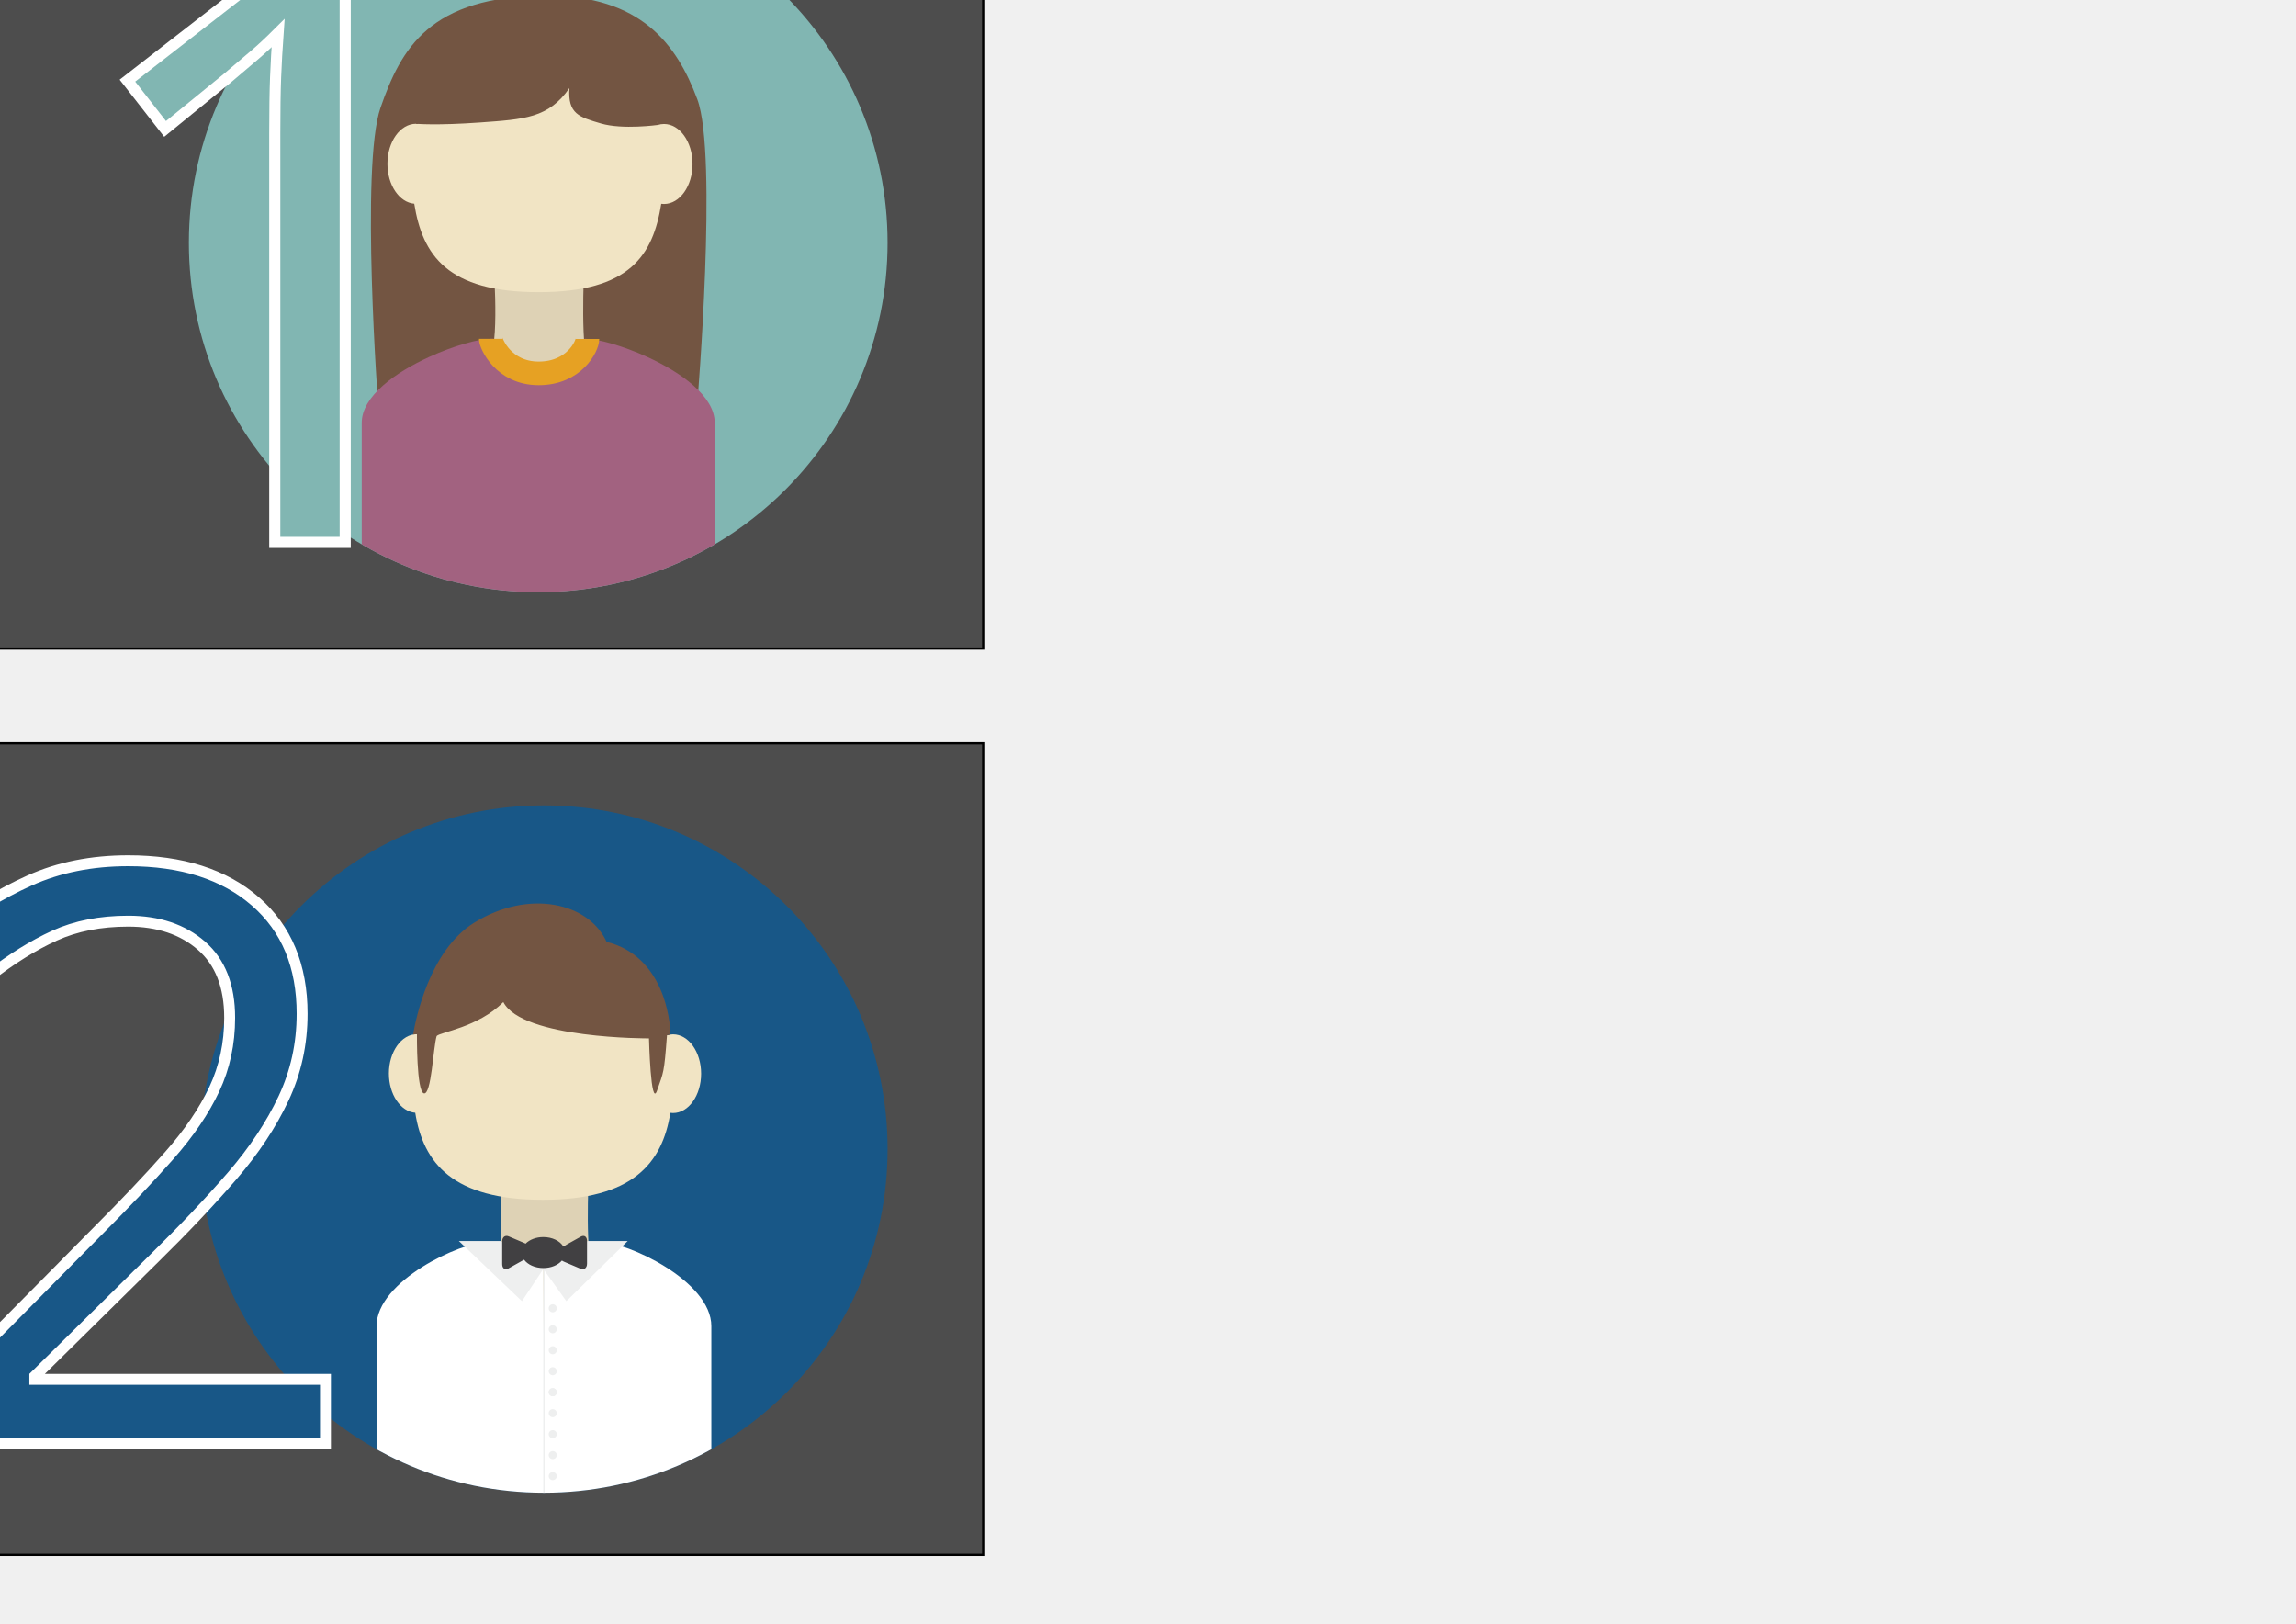
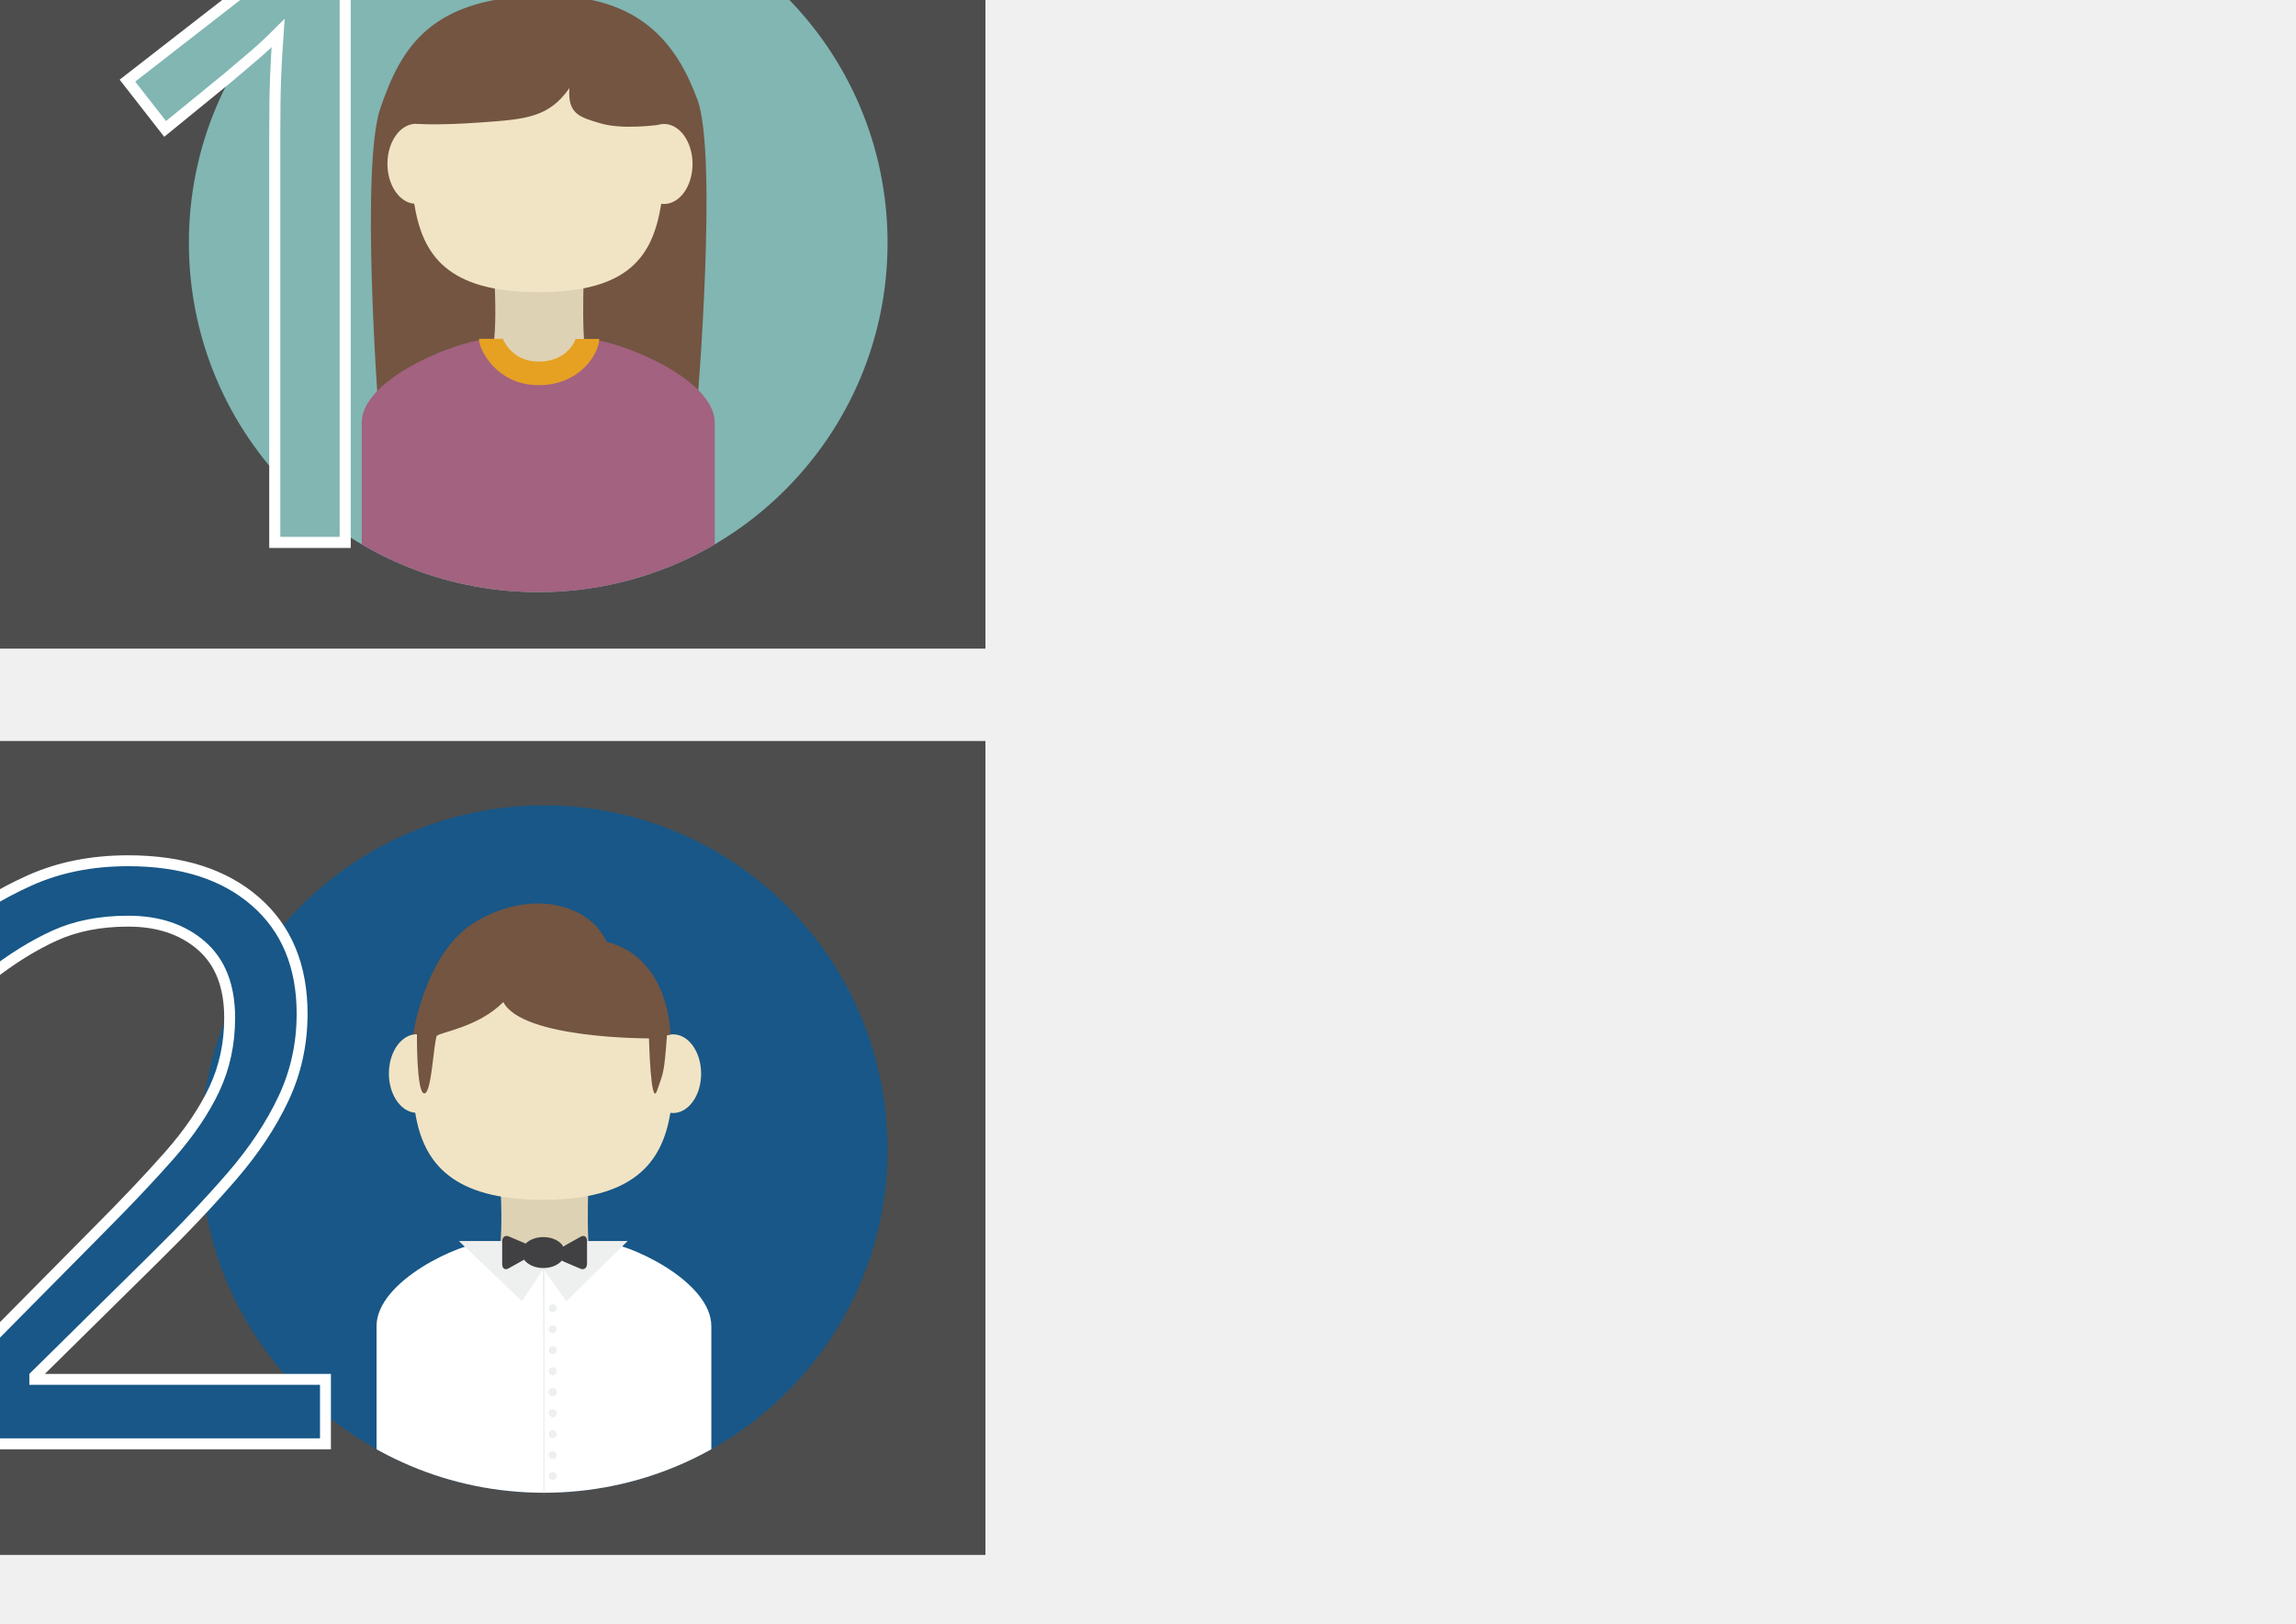
<svg xmlns="http://www.w3.org/2000/svg" xmlns:ns1="http://www.openswatchbook.org/uri/2009/osb" xmlns:xlink="http://www.w3.org/1999/xlink" width="297mm" height="210mm" viewBox="0 0 1052.362 744.094" id="svg4881" version="1.1">
  <defs id="defs4883">
    <linearGradient id="linearGradient6449" ns1:paint="solid">
      <stop style="stop-color:#ffffff;stop-opacity:1;" offset="0" id="stop6451" />
    </linearGradient>
    <linearGradient id="linearGradient6443" ns1:paint="solid">
      <stop style="stop-color:#ffffff;stop-opacity:1;" offset="0" id="stop6445" />
    </linearGradient>
    <linearGradient id="linearGradient6437" ns1:paint="solid">
      <stop style="stop-color:#ffffff;stop-opacity:1;" offset="0" id="stop6439" />
    </linearGradient>
    <linearGradient id="linearGradient5519" ns1:paint="solid">
      <stop style="stop-color:#000000;stop-opacity:1;" offset="0" id="stop5521" />
    </linearGradient>
    <linearGradient id="linearGradient5513" ns1:paint="solid">
      <stop style="stop-color:#000000;stop-opacity:1;" offset="0" id="stop5515" />
    </linearGradient>
    <clipPath clipPathUnits="userSpaceOnUse" id="clipPath4424">
      <path d="m 240.305,596.952 c 0,-40.853 33.118,-73.97 73.97,-73.97 l 0,0 c 40.854,0 73.971,33.117 73.971,73.97 l 0,0 c 0,40.853 -33.117,73.971 -73.971,73.971 l 0,0 c -40.852,0 -73.97,-33.118 -73.97,-73.971" id="path4426" />
    </clipPath>
    <clipPath clipPathUnits="userSpaceOnUse" id="clipPath4492">
      <path d="m 414.133,403.175 c 0,-40.854 33.119,-73.97 73.97,-73.97 l 0,0 c 40.853,0 73.971,33.116 73.971,73.97 l 0,0 c 0,40.853 -33.118,73.971 -73.971,73.971 l 0,0 c -40.851,0 -73.97,-33.118 -73.97,-73.971" id="path4494" />
    </clipPath>
    <clipPath clipPathUnits="userSpaceOnUse" id="clipPath4314">
      <path d="m 414.133,207.049 c 0,-40.854 33.119,-73.97 73.97,-73.97 l 0,0 c 40.853,0 73.971,33.116 73.971,73.97 l 0,0 c 0,40.852 -33.118,73.97 -73.971,73.97 l 0,0 c -40.851,0 -73.97,-33.118 -73.97,-73.97" id="path4316" />
    </clipPath>
    <clipPath clipPathUnits="userSpaceOnUse" id="clipPath4814">
      <path d="m 240.305,403.175 c 0,-40.854 33.118,-73.97 73.97,-73.97 l 0,0 c 40.853,0 73.971,33.116 73.971,73.97 l 0,0 c 0,40.853 -33.118,73.971 -73.971,73.971 l 0,0 c -40.852,0 -73.97,-33.118 -73.97,-73.971" id="path4816" />
    </clipPath>
    <linearGradient xlink:href="#linearGradient5519" id="linearGradient5517-9" x1="228.571" y1="566.648" x2="768.571" y2="566.648" gradientUnits="userSpaceOnUse" gradientTransform="translate(-228.0714,-386.1479)" />
    <linearGradient xlink:href="#linearGradient5513" id="linearGradient6633" gradientUnits="userSpaceOnUse" gradientTransform="matrix(1.016621,0,0,1.033264,-330.7053,-165.9759)" x1="228.571" y1="566.648" x2="768.571" y2="566.648" />
    <linearGradient xlink:href="#linearGradient5513" id="linearGradient6779" gradientUnits="userSpaceOnUse" gradientTransform="matrix(1.016621,0,0,1.033264,-330.7053,664.6908)" x1="228.571" y1="566.648" x2="768.571" y2="566.648" />
    <linearGradient xlink:href="#linearGradient5513" id="linearGradient6783" gradientUnits="userSpaceOnUse" gradientTransform="matrix(1.016621,0,0,1.033264,-330.7053,249.3574)" x1="228.571" y1="566.648" x2="768.571" y2="566.648" />
    <linearGradient xlink:href="#linearGradient5513" id="linearGradient6787" gradientUnits="userSpaceOnUse" gradientTransform="matrix(1.016621,0,0,1.033264,-330.7053,1080.024)" x1="228.571" y1="566.648" x2="768.571" y2="566.648" />
-     <linearGradient xlink:href="#linearGradient6437" id="linearGradient7373" gradientUnits="userSpaceOnUse" x1="583.859" y1="425.701" x2="774.16" y2="425.701" />
-     <linearGradient xlink:href="#linearGradient6443" id="linearGradient7414" gradientUnits="userSpaceOnUse" x1="-32.392" y1="865.684" x2="140.248" y2="865.684" />
-     <linearGradient xlink:href="#linearGradient6449" id="linearGradient7443" gradientUnits="userSpaceOnUse" x1="583.499" y1="863.521" x2="773.439" y2="863.521" />
+     <linearGradient xlink:href="#linearGradient6437" id="linearGradient3929" gradientUnits="userSpaceOnUse" x1="583.859" y1="425.701" x2="774.16" y2="425.701" />
+     <linearGradient xlink:href="#linearGradient6443" id="linearGradient4092" gradientUnits="userSpaceOnUse" x1="-32.392" y1="865.684" x2="140.248" y2="865.684" />
+     <linearGradient xlink:href="#linearGradient6449" id="linearGradient4132" gradientUnits="userSpaceOnUse" x1="583.499" y1="863.521" x2="773.439" y2="863.521" />
  </defs>
  <g id="layer1" transform="translate(0,-308.2677)">
-     <g id="g7537">
-       <rect y="233.534" x="-98.335" height="371.975" width="548.975" id="rect5511" style="color:#000000;display:inline;overflow:visible;visibility:visible;opacity:1;fill:#4d4d4d;fill-opacity:1;fill-rule:nonzero;stroke:url(#linearGradient6633);stroke-width:1.025;stroke-linecap:butt;stroke-linejoin:miter;stroke-miterlimit:4;stroke-dasharray:none;stroke-dashoffset:0;stroke-opacity:1;marker:none;enable-background:accumulate" />
+     <g id="g3906">
+       <rect y="232.509" x="-98.335" height="373" width="550" id="rect5511" style="color:#000000;fill:#4d4d4d;fill-opacity:1;fill-rule:nonzero;stroke:none;stroke-width:1.025;marker:none;visibility:visible;display:inline;overflow:visible;enable-background:accumulate" />
      <g transform="translate(0,-2.997204)" id="g6653">
        <g transform="matrix(2.16465,0,0,-2.16465,-433.6054,1714.711)" clip-path="url(#clipPath4424)" id="g4422">
          <g transform="translate(388.2461,596.9517)" id="g4428">
            <path id="path4430" style="fill:#81b6b2;fill-opacity:1;fill-rule:nonzero;stroke:none" d="m 0,0 c 0,-40.853 -33.117,-73.97 -73.97,-73.97 -40.853,0 -73.971,33.117 -73.971,73.97 0,40.853 33.118,73.971 73.971,73.971 C -33.117,73.971 0,40.853 0,0" />
          </g>
          <g transform="translate(316.105,649.272)" id="g4432">
            <path id="path4434" style="fill:#735542;fill-opacity:1;fill-rule:nonzero;stroke:none" d="m 0,0 c -24.943,0 -30.922,-11.383 -35.219,-23.714 -4.297,-12.331 -0.467,-63.524 -0.467,-63.524 l 67.541,0.934 c 0,0 4.391,52.594 0,64.366 C 27.465,-10.168 19.82,0 0,0" />
          </g>
          <g transform="translate(324.085,575.2144)" id="g4436">
            <path id="path4438" style="fill:#ded2b5;fill-opacity:1;fill-rule:nonzero;stroke:none" d="m 0,0 c -0.75,7.215 0.191,22.475 0.191,22.475 l -19.827,0 c 0,0 1.428,-15.793 0.332,-22.447 -7.447,-1.476 -11.468,-4.618 -11.468,-8.257 0,-5.057 8.805,-9.155 21.05,-9.155 12.245,0 20.677,4.098 20.677,9.155 C 10.955,-4.613 7.371,-1.488 0,0" />
          </g>
          <g transform="translate(340.9087,622.1021)" id="g4440">
            <path id="path4442" style="fill:#f1e4c4;fill-opacity:1;fill-rule:nonzero;stroke:none" d="m 0,0 c -0.45,0 -0.888,-0.071 -1.311,-0.203 -3.596,10.992 -12.707,18.958 -25.235,18.958 -12.445,0 -21.868,-7.861 -25.533,-18.738 -0.146,0.014 -0.291,0.025 -0.44,0.025 -3.335,0 -6.041,-3.792 -6.041,-8.47 0,-4.504 2.509,-8.187 5.675,-8.453 1.745,-10.874 6.968,-18.73 26.339,-18.73 19.36,0 24.212,7.847 25.963,18.711 0.192,-0.025 0.386,-0.04 0.583,-0.04 3.336,0 6.041,3.793 6.041,8.47 C 6.041,-3.792 3.336,0 0,0" />
          </g>
          <g transform="translate(288.3901,622.1445)" id="g4444">
            <path id="path4446" style="fill:#735542;fill-opacity:1;fill-rule:nonzero;stroke:none" d="m 0,0 c 0,0 4.3,-0.399 13.641,0.277 9.34,0.677 14.447,0.926 18.846,7.278 -0.373,-5.48 2.072,-6.143 6.684,-7.493 4.612,-1.351 12.037,-0.307 12.037,-0.307 0,0 -2.757,22.613 -24.762,22.613 C 4.441,22.368 0,0 0,0" />
          </g>
          <g transform="translate(337.3457,572.7925)" id="g4448">
            <path id="path4450" style="fill:#a26280;fill-opacity:1;fill-rule:nonzero;stroke:none" d="m 0,0 c -5.217,2.38 -10.43,3.805 -12.853,3.805 0,0 -0.012,0.035 -0.381,0.04 0,0.021 -2.288,-7.588 -9.076,-7.588 -6.789,0 -10.345,7.638 -10.347,7.586 -0.418,0.014 -0.629,-0.038 -0.629,-0.038 -2.424,0 -7.637,-1.425 -12.853,-3.805 -7.148,-3.261 -14.303,-8.315 -14.303,-13.95 l 0,-35.861 37.372,0 37.372,0 0,35.861 C 14.302,-8.315 7.147,-3.261 0,0" />
          </g>
          <g transform="translate(304.2246,576.6138)" id="g4452">
-             <path id="path4454" style="fill:none;stroke:#e6a123;stroke-width:5;stroke-linecap:butt;stroke-linejoin:miter;stroke-miterlimit:10;stroke-dasharray:none;stroke-opacity:1" d="m 0,0 c 0,-0.901 2.606,-7.309 10.155,-7.309 7.548,0 10.32,5.795 10.32,7.29" />
-           </g>
-         </g>
-         <text xml:space="preserve" style="font-style:normal;font-weight:normal;font-size:166.759px;line-height:125%;font-family:Sans;letter-spacing:0px;word-spacing:0px;fill:#81b6b2;fill-opacity:1;stroke:#ffffff;stroke-width:5.083;stroke-linecap:butt;stroke-linejoin:miter;stroke-miterlimit:4;stroke-dasharray:none;stroke-opacity:1" x="25.02" y="559.832" id="text5600">
-           <tspan id="tspan5602" x="25.02" y="559.832" style="font-style:normal;font-variant:normal;font-weight:normal;font-stretch:normal;font-size:375.208px;line-height:125%;font-family:'Felix Titling';-inkscape-font-specification:'Felix Titling';text-align:start;writing-mode:lr-tb;text-anchor:start;fill:#81b6b2;fill-opacity:1;stroke:#ffffff;stroke-width:5.083;stroke-miterlimit:4;stroke-dasharray:none;stroke-opacity:1">1</tspan>
-         </text>
-       </g>
-     </g>
-     <g id="g7445">
-       <rect y="648.867" x="-98.335" height="371.975" width="548.975" id="rect6781" style="color:#000000;display:inline;overflow:visible;visibility:visible;opacity:1;fill:#4d4d4d;fill-opacity:1;fill-rule:nonzero;stroke:url(#linearGradient6783);stroke-width:1.025;stroke-linecap:butt;stroke-linejoin:miter;stroke-miterlimit:4;stroke-dasharray:none;stroke-dashoffset:0;stroke-opacity:1;marker:none;enable-background:accumulate" />
+             <path id="path4454" style="fill:none;stroke:#e6a123;stroke-width:5;stroke-linecap:butt;stroke-linejoin:miter;stroke-miterlimit:10;stroke-opacity:1;stroke-dasharray:none" d="m 0,0 c 0,-0.901 2.606,-7.309 10.155,-7.309 7.548,0 10.32,5.795 10.32,7.29" />
+           </g>
+         </g>
+         <text xml:space="preserve" style="font-size:166.759px;font-style:normal;font-weight:normal;line-height:125%;letter-spacing:0px;word-spacing:0px;fill:#81b6b2;fill-opacity:1;stroke:#ffffff;stroke-width:5.083;stroke-linecap:butt;stroke-linejoin:miter;stroke-miterlimit:4;stroke-opacity:1;stroke-dasharray:none;font-family:Sans" x="25.02" y="559.832" id="text5600">
+           <tspan id="tspan5602" x="25.02" y="559.832" style="font-size:375.208px;font-style:normal;font-variant:normal;font-weight:normal;font-stretch:normal;text-align:start;line-height:125%;writing-mode:lr-tb;text-anchor:start;fill:#81b6b2;fill-opacity:1;stroke:#ffffff;stroke-width:5.083;stroke-miterlimit:4;stroke-opacity:1;stroke-dasharray:none;font-family:Felix Titling;-inkscape-font-specification:Felix Titling">1</tspan>
+         </text>
+       </g>
+     </g>
+     <g id="g4041">
+       <rect y="647.842" x="-98.335" height="373" width="550" id="rect6781" style="color:#000000;fill:#4d4d4d;fill-opacity:1;fill-rule:nonzero;stroke:none;stroke-width:1.025;marker:none;visibility:visible;display:inline;overflow:visible;enable-background:accumulate" />
      <g transform="translate(-621.7257,409.3334)" id="g6813">
        <g transform="matrix(2.12923,0,0,-2.12923,-168.2479,1283.974)" id="g4488">
          <g id="g4490" clip-path="url(#clipPath4492)">
            <g id="g4496" transform="translate(562.0742,403.1748)">
              <path d="m 0,0 c 0,-40.854 -33.118,-73.97 -73.971,-73.97 -40.851,0 -73.97,33.116 -73.97,73.97 0,40.853 33.119,73.971 73.97,73.971 C -33.118,73.971 0,40.853 0,0" style="fill:#185787;fill-opacity:1;fill-rule:nonzero;stroke:none" id="path4498" />
            </g>
            <g id="g4500" transform="translate(501.7363,382.8223)">
-               <path d="m 0,0 -13.633,-44.284 12.404,6.36 L 4.199,-1.456 0,0 Z" style="fill:#55734c;fill-opacity:1;fill-rule:nonzero;stroke:none" id="path4502" />
+               <path d="m 0,0 -13.633,-44.284 12.404,6.36 L 4.199,-1.456 0,0 z" style="fill:#55734c;fill-opacity:1;fill-rule:nonzero;stroke:none" id="path4502" />
            </g>
            <g id="g4504" transform="translate(474.4727,382.8223)">
-               <path d="M 0,0 13.631,-44.284 1.228,-37.924 -4.2,-1.456 0,0 Z" style="fill:#55734c;fill-opacity:1;fill-rule:nonzero;stroke:none" id="path4506" />
+               <path d="M 0,0 13.631,-44.284 1.228,-37.924 -4.2,-1.456 0,0 z" style="fill:#55734c;fill-opacity:1;fill-rule:nonzero;stroke:none" id="path4506" />
            </g>
            <g id="g4508" transform="translate(497.834,381.2148)">
              <path d="m 0,0 c -0.75,7.215 0.192,22.474 0.192,22.474 l -19.827,0 c 0,0 1.428,-15.791 0.332,-22.446 -7.448,-1.475 -3.081,-4.058 -3.081,-7.696 0,-5.058 0.418,-9.717 12.662,-9.717 12.245,0 16.113,7.795 16.113,12.853 C 6.391,-0.917 7.372,-1.488 0,0" style="fill:#ded2b5;fill-opacity:1;fill-rule:nonzero;stroke:none" id="path4510" />
            </g>
            <g id="g4512" transform="translate(500.2539,383.1729)">
              <path d="m 0,0 c -3.27,0 -7.566,-0.941 -12.149,-1.04 l -0.137,-18.596 0,19.18 C -16.869,-0.356 -21.03,0 -24.3,0 -30.045,0 -48.185,-8.359 -48.185,-18.109 l 0,-35.859 35.422,0 0.477,0 36.17,0 0,35.859 C 23.884,-8.359 5.745,0 0,0" style="fill:#ffffff;fill-opacity:1;fill-rule:nonzero;stroke:none" id="path4514" />
            </g>
            <path d="m 488.248,329.215 -0.288,0 0,48.917 0.288,0 0,-48.917 z" style="fill:#eeefef;fill-opacity:1;fill-rule:nonzero;stroke:none" id="path4516" />
            <g id="g4518" transform="translate(490.8662,368.9092)">
              <path d="m 0,0 c 0,-0.478 -0.39,-0.867 -0.869,-0.867 -0.479,0 -0.867,0.389 -0.867,0.867 0,0.479 0.388,0.869 0.867,0.869 C -0.39,0.869 0,0.479 0,0" style="fill:#eeefef;fill-opacity:1;fill-rule:nonzero;stroke:none" id="path4520" />
            </g>
            <g id="g4522" transform="translate(490.8662,364.3945)">
              <path d="m 0,0 c 0,-0.48 -0.39,-0.867 -0.869,-0.867 -0.479,0 -0.867,0.387 -0.867,0.867 0,0.479 0.388,0.867 0.867,0.867 C -0.39,0.867 0,0.479 0,0" style="fill:#eeefef;fill-opacity:1;fill-rule:nonzero;stroke:none" id="path4524" />
            </g>
            <g id="g4526" transform="translate(490.8662,359.8799)">
              <path d="m 0,0 c 0,-0.48 -0.39,-0.869 -0.869,-0.869 -0.479,0 -0.867,0.389 -0.867,0.869 0,0.478 0.388,0.867 0.867,0.867 C -0.39,0.867 0,0.478 0,0" style="fill:#eeefef;fill-opacity:1;fill-rule:nonzero;stroke:none" id="path4528" />
            </g>
            <g id="g4530" transform="translate(490.8662,355.3633)">
              <path d="m 0,0 c 0,-0.479 -0.39,-0.867 -0.869,-0.867 -0.479,0 -0.867,0.388 -0.867,0.867 0,0.479 0.388,0.869 0.867,0.869 C -0.39,0.869 0,0.479 0,0" style="fill:#eeefef;fill-opacity:1;fill-rule:nonzero;stroke:none" id="path4532" />
            </g>
            <g id="g4534" transform="translate(490.8662,350.8486)">
              <path d="m 0,0 c 0,-0.48 -0.39,-0.867 -0.869,-0.867 -0.479,0 -0.867,0.387 -0.867,0.867 0,0.479 0.388,0.867 0.867,0.867 C -0.39,0.867 0,0.479 0,0" style="fill:#eeefef;fill-opacity:1;fill-rule:nonzero;stroke:none" id="path4536" />
            </g>
            <g id="g4538" transform="translate(490.8662,350.8486)">
              <path d="m 0,0 c 0,-0.48 -0.39,-0.867 -0.869,-0.867 -0.479,0 -0.867,0.387 -0.867,0.867 0,0.479 0.388,0.867 0.867,0.867 C -0.39,0.867 0,0.479 0,0" style="fill:#eeefef;fill-opacity:1;fill-rule:nonzero;stroke:none" id="path4540" />
            </g>
            <g id="g4542" transform="translate(490.8662,346.334)">
              <path d="m 0,0 c 0,-0.48 -0.39,-0.869 -0.869,-0.869 -0.479,0 -0.867,0.389 -0.867,0.869 0,0.478 0.388,0.867 0.867,0.867 C -0.39,0.867 0,0.478 0,0" style="fill:#eeefef;fill-opacity:1;fill-rule:nonzero;stroke:none" id="path4544" />
            </g>
            <g id="g4546" transform="translate(490.8662,341.8174)">
              <path d="m 0,0 c 0,-0.479 -0.39,-0.867 -0.869,-0.867 -0.479,0 -0.867,0.388 -0.867,0.867 0,0.479 0.388,0.867 0.867,0.867 C -0.39,0.867 0,0.479 0,0" style="fill:#eeefef;fill-opacity:1;fill-rule:nonzero;stroke:none" id="path4548" />
            </g>
            <g id="g4550" transform="translate(490.8662,337.3027)">
              <path d="m 0,0 c 0,-0.48 -0.39,-0.869 -0.869,-0.869 -0.479,0 -0.867,0.389 -0.867,0.869 0,0.478 0.388,0.867 0.867,0.867 C -0.39,0.867 0,0.478 0,0" style="fill:#eeefef;fill-opacity:1;fill-rule:nonzero;stroke:none" id="path4552" />
            </g>
            <g id="g4554" transform="translate(490.8662,332.7861)">
              <path d="m 0,0 c 0,-0.479 -0.39,-0.867 -0.869,-0.867 -0.479,0 -0.867,0.388 -0.867,0.867 0,0.479 0.388,0.868 0.867,0.868 C -0.39,0.868 0,0.479 0,0" style="fill:#eeefef;fill-opacity:1;fill-rule:nonzero;stroke:none" id="path4556" />
            </g>
            <g id="g4558" transform="translate(497.4551,383.3828)">
-               <path d="m 0,0 -9.633,-5.813 5.107,-7.13 L 8.677,0 0,0 Z" style="fill:#eeefef;fill-opacity:1;fill-rule:nonzero;stroke:none" id="path4560" />
+               <path d="m 0,0 -9.633,-5.813 5.107,-7.13 L 8.677,0 0,0 z" style="fill:#eeefef;fill-opacity:1;fill-rule:nonzero;stroke:none" id="path4560" />
            </g>
            <g id="g4562" transform="translate(478.8437,383.3828)">
-               <path d="M 0,0 9.261,-5.813 4.527,-12.943 -9.05,0 0,0 Z" style="fill:#eeefef;fill-opacity:1;fill-rule:nonzero;stroke:none" id="path4564" />
+               <path d="M 0,0 9.261,-5.813 4.527,-12.943 -9.05,0 0,0 z" style="fill:#eeefef;fill-opacity:1;fill-rule:nonzero;stroke:none" id="path4564" />
            </g>
            <g id="g4566" transform="translate(515.9004,427.8706)">
              <path d="m 0,0 c -0.451,0 -0.889,-0.071 -1.31,-0.202 -3.596,10.992 -14.204,18.957 -26.731,18.957 -12.444,0 -22.988,-7.86 -26.654,-18.737 -0.145,0.014 -0.291,0.024 -0.439,0.024 -3.336,0 -6.04,-3.792 -6.04,-8.47 0,-4.504 2.508,-8.186 5.673,-8.452 1.745,-10.874 8.089,-18.732 27.46,-18.732 19.36,0 25.707,7.848 27.457,18.713 0.192,-0.027 0.387,-0.041 0.584,-0.041 3.336,0 6.042,3.792 6.042,8.47 C 6.042,-3.792 3.336,0 0,0" style="fill:#f1e4c4;fill-opacity:1;fill-rule:nonzero;stroke:none" id="path4568" />
            </g>
            <g id="g4570" transform="translate(462.2666,415.165)">
              <path d="m 0,0 c 1.619,-0.373 1.993,9.858 2.74,12.333 0.713,0.871 8.843,1.805 14.356,7.317 4.109,-7.941 31.356,-7.817 31.356,-7.817 0,0 0.373,-15.195 1.744,-11.21 1.386,4.03 1.511,3.557 2.128,11.881 0,0 0.409,0.107 0.729,0.162 C 53.05,15.899 51.562,29.581 39.323,32.611 35.499,41.042 22.606,44.032 10.837,36.746 1.098,30.717 -1.771,15.814 -2.337,12.667 -1.899,12.729 -1.5,12.748 -1.5,12.748 -1.5,12.748 -1.62,0.374 0,0" style="fill:#735542;fill-opacity:1;fill-rule:nonzero;stroke:none" id="path4572" />
            </g>
            <g id="g4574" transform="translate(496.041,384.3281)">
              <path d="m 0,0 -3.722,-2.083 c -0.016,-0.01 -0.033,-0.02 -0.049,-0.032 -0.714,1.192 -2.369,2.024 -4.296,2.024 -1.573,0 -2.959,-0.555 -3.807,-1.405 -0.017,0.008 -0.033,0.018 -0.05,0.024 l -3.601,1.529 c -0.77,0.326 -1.4,-0.163 -1.4,-1.091 l 0,-4.88 c 0,-0.928 0.603,-1.347 1.339,-0.936 l 3.376,1.888 c 0.778,-1.066 2.34,-1.797 4.143,-1.797 1.692,0 3.171,0.646 3.989,1.608 0.133,-0.085 0.269,-0.166 0.417,-0.227 l 3.6,-1.528 c 0.77,-0.326 1.4,0.164 1.4,1.091 l 0,4.879 C 1.339,-0.008 0.736,0.411 0,0" style="fill:#414042;fill-opacity:1;fill-rule:nonzero;stroke:none" id="path4576" />
            </g>
          </g>
        </g>
-         <text id="text5820" y="560.588" x="578.993" style="font-style:normal;font-weight:normal;font-size:164.03px;line-height:125%;font-family:Sans;letter-spacing:0px;word-spacing:0px;fill:#185787;fill-opacity:1;stroke:url(#linearGradient7373);stroke-width:5;stroke-linecap:butt;stroke-linejoin:miter;stroke-miterlimit:4;stroke-dasharray:none;stroke-opacity:1" xml:space="preserve">
-           <tspan style="font-style:normal;font-variant:normal;font-weight:normal;font-stretch:normal;font-size:369.068px;line-height:125%;font-family:'Felix Titling';-inkscape-font-specification:'Felix Titling';text-align:start;writing-mode:lr-tb;text-anchor:start;fill:#185787;fill-opacity:1;stroke:url(#linearGradient7373);stroke-width:5;stroke-miterlimit:4;stroke-dasharray:none" y="560.588" x="578.993" id="tspan5822">2</tspan>
-         </text>
-       </g>
-     </g>
-     <g id="g7512">
-       <rect style="color:#000000;display:inline;overflow:visible;visibility:visible;opacity:1;fill:#4d4d4d;fill-opacity:1;fill-rule:nonzero;stroke:url(#linearGradient6787);stroke-width:1.025;stroke-linecap:butt;stroke-linejoin:miter;stroke-miterlimit:4;stroke-dasharray:none;stroke-dashoffset:0;stroke-opacity:1;marker:none;enable-background:accumulate" id="rect6785" width="548.975" height="371.975" x="-98.335" y="1479.534" />
+         <text id="text5820" y="560.588" x="578.993" style="font-size:164.03px;font-style:normal;font-weight:normal;line-height:125%;letter-spacing:0px;word-spacing:0px;fill:#185787;fill-opacity:1;stroke:url(#linearGradient3929);stroke-width:5;stroke-linecap:butt;stroke-linejoin:miter;stroke-miterlimit:4;stroke-opacity:1;stroke-dasharray:none;font-family:Sans" xml:space="preserve">
+           <tspan style="font-size:369.068px;font-style:normal;font-variant:normal;font-weight:normal;font-stretch:normal;text-align:start;line-height:125%;writing-mode:lr-tb;text-anchor:start;fill:#185787;fill-opacity:1;stroke:url(#linearGradient3929);stroke-width:5;stroke-miterlimit:4;stroke-dasharray:none;font-family:Felix Titling;-inkscape-font-specification:Felix Titling" y="560.588" x="578.993" id="tspan5822">2</tspan>
+         </text>
+       </g>
+     </g>
+     <g id="g4159">
+       <rect style="color:#000000;fill:#4d4d4d;fill-opacity:1;fill-rule:nonzero;stroke:none;stroke-width:1.025;marker:none;visibility:visible;display:inline;overflow:visible;enable-background:accumulate" id="rect6785" width="550" height="373" x="-98.335" y="1478.509" />
      <g transform="translate(-621.7257,802.0001)" id="g6860">
        <g transform="matrix(2.129233,0,0,-2.129233,201.8717,1721.975)" id="g4810">
          <g id="g4812" clip-path="url(#clipPath4814)">
            <g id="g4818" transform="translate(388.2456,403.1748)">
              <path d="m 0,0 c 0,-40.854 -33.117,-73.97 -73.97,-73.97 -40.853,0 -73.971,33.116 -73.971,73.97 0,40.853 33.118,73.971 73.971,73.971 C -33.117,73.971 0,40.853 0,0" style="fill:#e74424;fill-opacity:1;fill-rule:nonzero;stroke:none" id="path4820" />
            </g>
            <g id="g4822" transform="translate(296.0059,441.73)">
-               <path d="m 0,0 c 0,0 -6.382,12.075 -12.235,-7.47 -4.268,-14.247 10.197,-43.715 -32.575,-30.874 12.841,3.776 20.866,10.763 16.618,28.798 -4.859,20.62 14.764,32.962 25.878,29.361 C 8.799,16.214 7.97,6.693 7.97,6.693 L 0,0 Z" style="fill:#664b3a;fill-opacity:1;fill-rule:nonzero;stroke:none" id="path4824" />
+               <path d="m 0,0 c 0,0 -6.382,12.075 -12.235,-7.47 -4.268,-14.247 10.197,-43.715 -32.575,-30.874 12.841,3.776 20.866,10.763 16.618,28.798 -4.859,20.62 14.764,32.962 25.878,29.361 C 8.799,16.214 7.97,6.693 7.97,6.693 L 0,0 z" style="fill:#664b3a;fill-opacity:1;fill-rule:nonzero;stroke:none" id="path4824" />
            </g>
            <g id="g4826" transform="translate(324.8271,382.1328)">
              <path d="m 0,0 c -0.75,7.217 0.192,22.475 0.192,22.475 l -19.827,0 c 0,0 1.427,-15.793 0.332,-22.445 -7.448,-1.476 -12.591,-4.62 -12.591,-8.259 0,-5.055 9.928,-11.711 22.172,-11.711 12.245,0 22.172,6.656 22.172,11.711 C 12.45,-4.611 7.372,-1.486 0,0" style="fill:#ded2b5;fill-opacity:1;fill-rule:nonzero;stroke:none" id="path4828" />
            </g>
            <g id="g4830" transform="translate(343.0923,428.6479)">
              <path d="m 0,0 c -0.45,0 -0.888,-0.072 -1.31,-0.203 -3.596,10.992 -14.203,18.958 -26.731,18.958 -12.444,0 -22.989,-7.862 -26.654,-18.738 -0.144,0.014 -0.291,0.025 -0.439,0.025 -3.336,0 -6.04,-3.792 -6.04,-8.47 0,-4.504 2.508,-8.186 5.673,-8.453 1.746,-10.874 8.089,-18.73 27.46,-18.73 19.36,0 25.708,7.846 27.458,18.711 0.192,-0.026 0.386,-0.041 0.583,-0.041 3.336,0 6.042,3.793 6.042,8.471 C 6.042,-3.793 3.336,0 0,0" style="fill:#f1e4c4;fill-opacity:1;fill-rule:nonzero;stroke:none" id="path4832" />
            </g>
            <g id="g4834" transform="translate(309.8853,438.127)">
              <path d="m 0,0 c 4.11,-7.94 31.42,-15.85 31.897,-9.682 0,0 0.41,0.107 0.728,0.162 2.438,30.197 -33.061,31.367 -44.831,24.08 -9.739,-6.028 -10.267,-20.994 -10.834,-24.141 0.943,0.238 1.552,0.119 1.552,0.119 0,0 17.423,1.49 21.488,9.462" style="fill:#664b3a;fill-opacity:1;fill-rule:nonzero;stroke:none" id="path4836" />
            </g>
            <g id="g4838" transform="translate(338.1753,378.2871)">
              <path d="m 0,0 c -5.217,2.382 -10.429,3.807 -12.853,3.807 0,0 -0.273,0.09 -0.581,0 -0.253,-4.954 1.107,-12.193 -9.305,-19.004 -0.114,0 -0.219,0.008 -0.331,0.009 -0.112,-10e-4 -0.217,-0.009 -0.331,-0.009 -8.17,3.728 -9.052,14.05 -9.304,19.004 -0.308,0.09 -0.581,0 -0.581,0 -2.424,0 -7.637,-1.425 -12.853,-3.807 -7.149,-3.261 -14.303,-8.313 -14.303,-13.949 l 0,-35.862 37.372,0 37.373,0 0,35.862 C 14.303,-8.313 7.147,-3.261 0,0" style="fill:#e6a123;fill-opacity:1;fill-rule:nonzero;stroke:none" id="path4840" />
            </g>
            <g id="g4842" transform="translate(326.1699,381.4668)">
              <path d="m 0,0 c -0.021,0.269 -0.041,0.522 -0.041,0.627 l -1.302,0.039 c -0.298,-0.064 -0.894,-0.823 -0.866,-1.176 0.153,-1.968 0.537,-6.857 -2.297,-9.923 -1.468,-1.587 -3.679,-6.526 -6.558,-6.593 -2.88,0.067 -5.09,5.006 -6.559,6.593 -2.834,3.066 -2.464,7.768 -2.31,9.736 0.028,0.352 -0.302,1.393 -0.713,1.393 l -1.442,-0.069 c 0,-0.105 -0.02,-0.358 -0.041,-0.627 -0.175,-2.233 -0.64,-8.17 2.86,-11.955 1.907,-2.061 4.667,-7.249 8.205,-7.319 3.536,0.07 6.297,5.258 8.204,7.319 C 0.641,-8.17 0.175,-2.233 0,0" style="fill:#ffffff;fill-opacity:1;fill-rule:nonzero;stroke:none" id="path4844" />
            </g>
            <path d="m 352.478,346.578 -74.745,0 0,6.477 74.745,0 0,-6.477 z" style="fill:#d09220;fill-opacity:1;fill-rule:nonzero;stroke:none" id="path4846" />
            <path d="m 352.478,332.215 -74.745,0 0,6.477 74.745,0 0,-6.477 z" style="fill:#d09220;fill-opacity:1;fill-rule:nonzero;stroke:none" id="path4848" />
            <path d="m 352.478,341.471 -74.745,0 0,2.242 74.745,0 0,-2.242 z" style="fill:#ffffff;fill-opacity:1;fill-rule:nonzero;stroke:none" id="path4850" />
          </g>
        </g>
-         <text xml:space="preserve" style="font-style:normal;font-weight:normal;font-size:164.03px;line-height:125%;font-family:Sans;letter-spacing:0px;word-spacing:0px;fill:#e74424;fill-opacity:1;stroke:url(#linearGradient7443);stroke-width:5;stroke-linecap:butt;stroke-linejoin:miter;stroke-miterlimit:4;stroke-dasharray:none;stroke-opacity:1" x="578.993" y="998.588" id="text5858">
-           <tspan id="tspan5860" x="578.993" y="998.588" style="font-style:normal;font-variant:normal;font-weight:normal;font-stretch:normal;font-size:369.068px;line-height:125%;font-family:'Felix Titling';-inkscape-font-specification:'Felix Titling';text-align:start;writing-mode:lr-tb;text-anchor:start;fill:#e74424;fill-opacity:1;stroke:url(#linearGradient7443);stroke-width:5;stroke-miterlimit:4;stroke-dasharray:none">4</tspan>
-         </text>
-       </g>
-     </g>
-     <g id="g7494">
-       <rect style="color:#000000;display:inline;overflow:visible;visibility:visible;opacity:1;fill:#4d4d4d;fill-opacity:1;fill-rule:nonzero;stroke:url(#linearGradient6779);stroke-width:1.025;stroke-linecap:butt;stroke-linejoin:miter;stroke-miterlimit:4;stroke-dasharray:none;stroke-dashoffset:0;stroke-opacity:1;marker:none;enable-background:accumulate" id="rect6777" width="548.975" height="371.975" x="-98.335" y="1064.2" />
+         <text xml:space="preserve" style="font-size:164.03px;font-style:normal;font-weight:normal;line-height:125%;letter-spacing:0px;word-spacing:0px;fill:#e74424;fill-opacity:1;stroke:url(#linearGradient4132);stroke-width:5;stroke-linecap:butt;stroke-linejoin:miter;stroke-miterlimit:4;stroke-opacity:1;stroke-dasharray:none;font-family:Sans" x="578.993" y="998.588" id="text5858">
+           <tspan id="tspan5860" x="578.993" y="998.588" style="font-size:369.068px;font-style:normal;font-variant:normal;font-weight:normal;font-stretch:normal;text-align:start;line-height:125%;writing-mode:lr-tb;text-anchor:start;fill:#e74424;fill-opacity:1;stroke:url(#linearGradient4132);stroke-width:5;stroke-miterlimit:4;stroke-dasharray:none;font-family:Felix Titling;-inkscape-font-specification:Felix Titling">4</tspan>
+         </text>
+       </g>
+     </g>
+     <g id="g4112">
+       <rect style="color:#000000;fill:#4d4d4d;fill-opacity:1;fill-rule:nonzero;stroke:none;stroke-width:1.025;marker:none;visibility:visible;display:inline;overflow:visible;enable-background:accumulate" id="rect6777" width="550" height="373" x="-98.335" y="1063.175" />
      <g transform="translate(-9.088158,386.6668)" id="g6793">
        <g transform="matrix(2.12923,0,0,-2.12923,-780.8854,1304.376)" id="g4310">
          <g id="g4312" clip-path="url(#clipPath4314)">
            <g id="g4318" transform="translate(562.0742,207.0498)">
              <path d="m 0,0 c 0,-40.854 -33.118,-73.971 -73.971,-73.971 -40.851,0 -73.97,33.117 -73.97,73.971 0,40.852 33.119,73.969 73.97,73.969 C -33.118,73.969 0,40.852 0,0" style="fill:#e6a123;fill-opacity:1;fill-rule:nonzero;stroke:none" id="path4320" />
            </g>
            <g id="g4322" transform="translate(511.1729,182.8896)">
              <path d="m 0,0 c -5.217,2.379 -10.429,3.805 -12.853,3.805 0,0 -0.385,0.034 -0.753,0.04 -0.192,7.678 0.445,17.99 0.445,17.99 l -19.827,0 c 0,0 0.95,-10.507 0.706,-17.992 -0.419,0.014 -1.003,-0.038 -1.003,-0.038 -2.424,0 -7.638,-1.426 -12.854,-3.805 -7.148,-3.263 -14.303,-8.315 -14.303,-13.951 l 0,-35.86 37.373,0 37.372,0 0,35.86 C 14.303,-8.315 7.147,-3.263 0,0" style="fill:#ded2b5;fill-opacity:1;fill-rule:nonzero;stroke:none" id="path4324" />
            </g>
            <g id="g4326" transform="translate(511.1729,182.8896)">
              <path d="m 0,0 c -5.217,2.379 -10.429,3.805 -12.853,3.805 0,0 -0.385,0.034 -0.753,0.04 0,0.02 -3.378,-9.52 -9.098,-20.356 -4.495,13.949 -9.577,20.405 -9.578,20.354 -0.419,0.014 -1.003,-0.038 -1.003,-0.038 -2.424,0 -7.638,-1.426 -12.854,-3.805 -7.148,-3.263 -14.303,-8.315 -14.303,-13.951 l 0,-35.86 37.373,0 37.372,0 0,35.86 C 14.303,-8.315 7.147,-3.263 0,0" style="fill:#a26280;fill-opacity:1;fill-rule:nonzero;stroke:none" id="path4328" />
            </g>
            <g id="g4330" transform="translate(515.0264,231.0098)">
              <path d="m 0,0 c -0.434,0 -0.855,-0.07 -1.263,-0.203 -3.464,10.991 -13.681,16.716 -25.752,16.716 -11.988,0 -22.147,-5.62 -25.677,-16.496 -0.14,0.016 -0.282,0.026 -0.424,0.026 -3.214,0 -5.821,-3.793 -5.821,-8.471 0,-4.505 2.417,-8.186 5.467,-8.453 1.682,-10.874 7.792,-18.73 26.455,-18.73 18.653,0 24.766,7.845 26.453,18.711 0.184,-0.025 0.372,-0.039 0.562,-0.039 3.214,0 5.82,3.791 5.82,8.468 C 5.82,-3.792 3.214,0 0,0" style="fill:#f1e4c4;fill-opacity:1;fill-rule:nonzero;stroke:none" id="path4332" />
            </g>
            <g id="g4334" transform="translate(462.334,231.0264)">
              <path d="m 0,0 c -0.424,0.026 -0.705,0.017 -1.679,-0.174 -0.813,3.741 0.149,11.873 10.241,20.515 16.098,13.786 39.36,6.219 48.235,1.734 8.875,-4.484 -6.517,-3.492 -2.71,-11.023 4.204,-8.314 0.507,-11.533 0.507,-11.533 0,0 -1.193,0.837 -3.164,0.261 C 50.877,-0.282 43.018,-1.519 37.588,3.907 26.871,14.618 13.572,-2.784 0,0" style="fill:#664b3a;fill-opacity:1;fill-rule:nonzero;stroke:none" id="path4336" />
            </g>
          </g>
        </g>
-         <text id="text5778" y="998.588" x="-45.007" style="font-style:normal;font-weight:normal;font-size:164.03px;line-height:125%;font-family:Sans;letter-spacing:0px;word-spacing:0px;fill:#e6a123;fill-opacity:1;stroke:url(#linearGradient7414);stroke-width:5;stroke-linecap:butt;stroke-linejoin:miter;stroke-miterlimit:4;stroke-dasharray:none;stroke-opacity:1" xml:space="preserve">
-           <tspan style="font-style:normal;font-variant:normal;font-weight:normal;font-stretch:normal;font-size:369.068px;line-height:125%;font-family:'Felix Titling';-inkscape-font-specification:'Felix Titling';text-align:start;writing-mode:lr-tb;text-anchor:start;fill:#e6a123;fill-opacity:1;stroke:url(#linearGradient7414);stroke-width:5;stroke-miterlimit:4;stroke-dasharray:none" y="998.588" x="-45.007" id="tspan5780">3</tspan>
+         <text id="text5778" y="998.588" x="-45.007" style="font-size:164.03px;font-style:normal;font-weight:normal;line-height:125%;letter-spacing:0px;word-spacing:0px;fill:#e6a123;fill-opacity:1;stroke:url(#linearGradient4092);stroke-width:5;stroke-linecap:butt;stroke-linejoin:miter;stroke-miterlimit:4;stroke-opacity:1;stroke-dasharray:none;font-family:Sans" xml:space="preserve">
+           <tspan style="font-size:369.068px;font-style:normal;font-variant:normal;font-weight:normal;font-stretch:normal;text-align:start;line-height:125%;writing-mode:lr-tb;text-anchor:start;fill:#e6a123;fill-opacity:1;stroke:url(#linearGradient4092);stroke-width:5;stroke-miterlimit:4;stroke-dasharray:none;font-family:Felix Titling;-inkscape-font-specification:Felix Titling" y="998.588" x="-45.007" id="tspan5780">3</tspan>
        </text>
      </g>
    </g>
  </g>
</svg>
